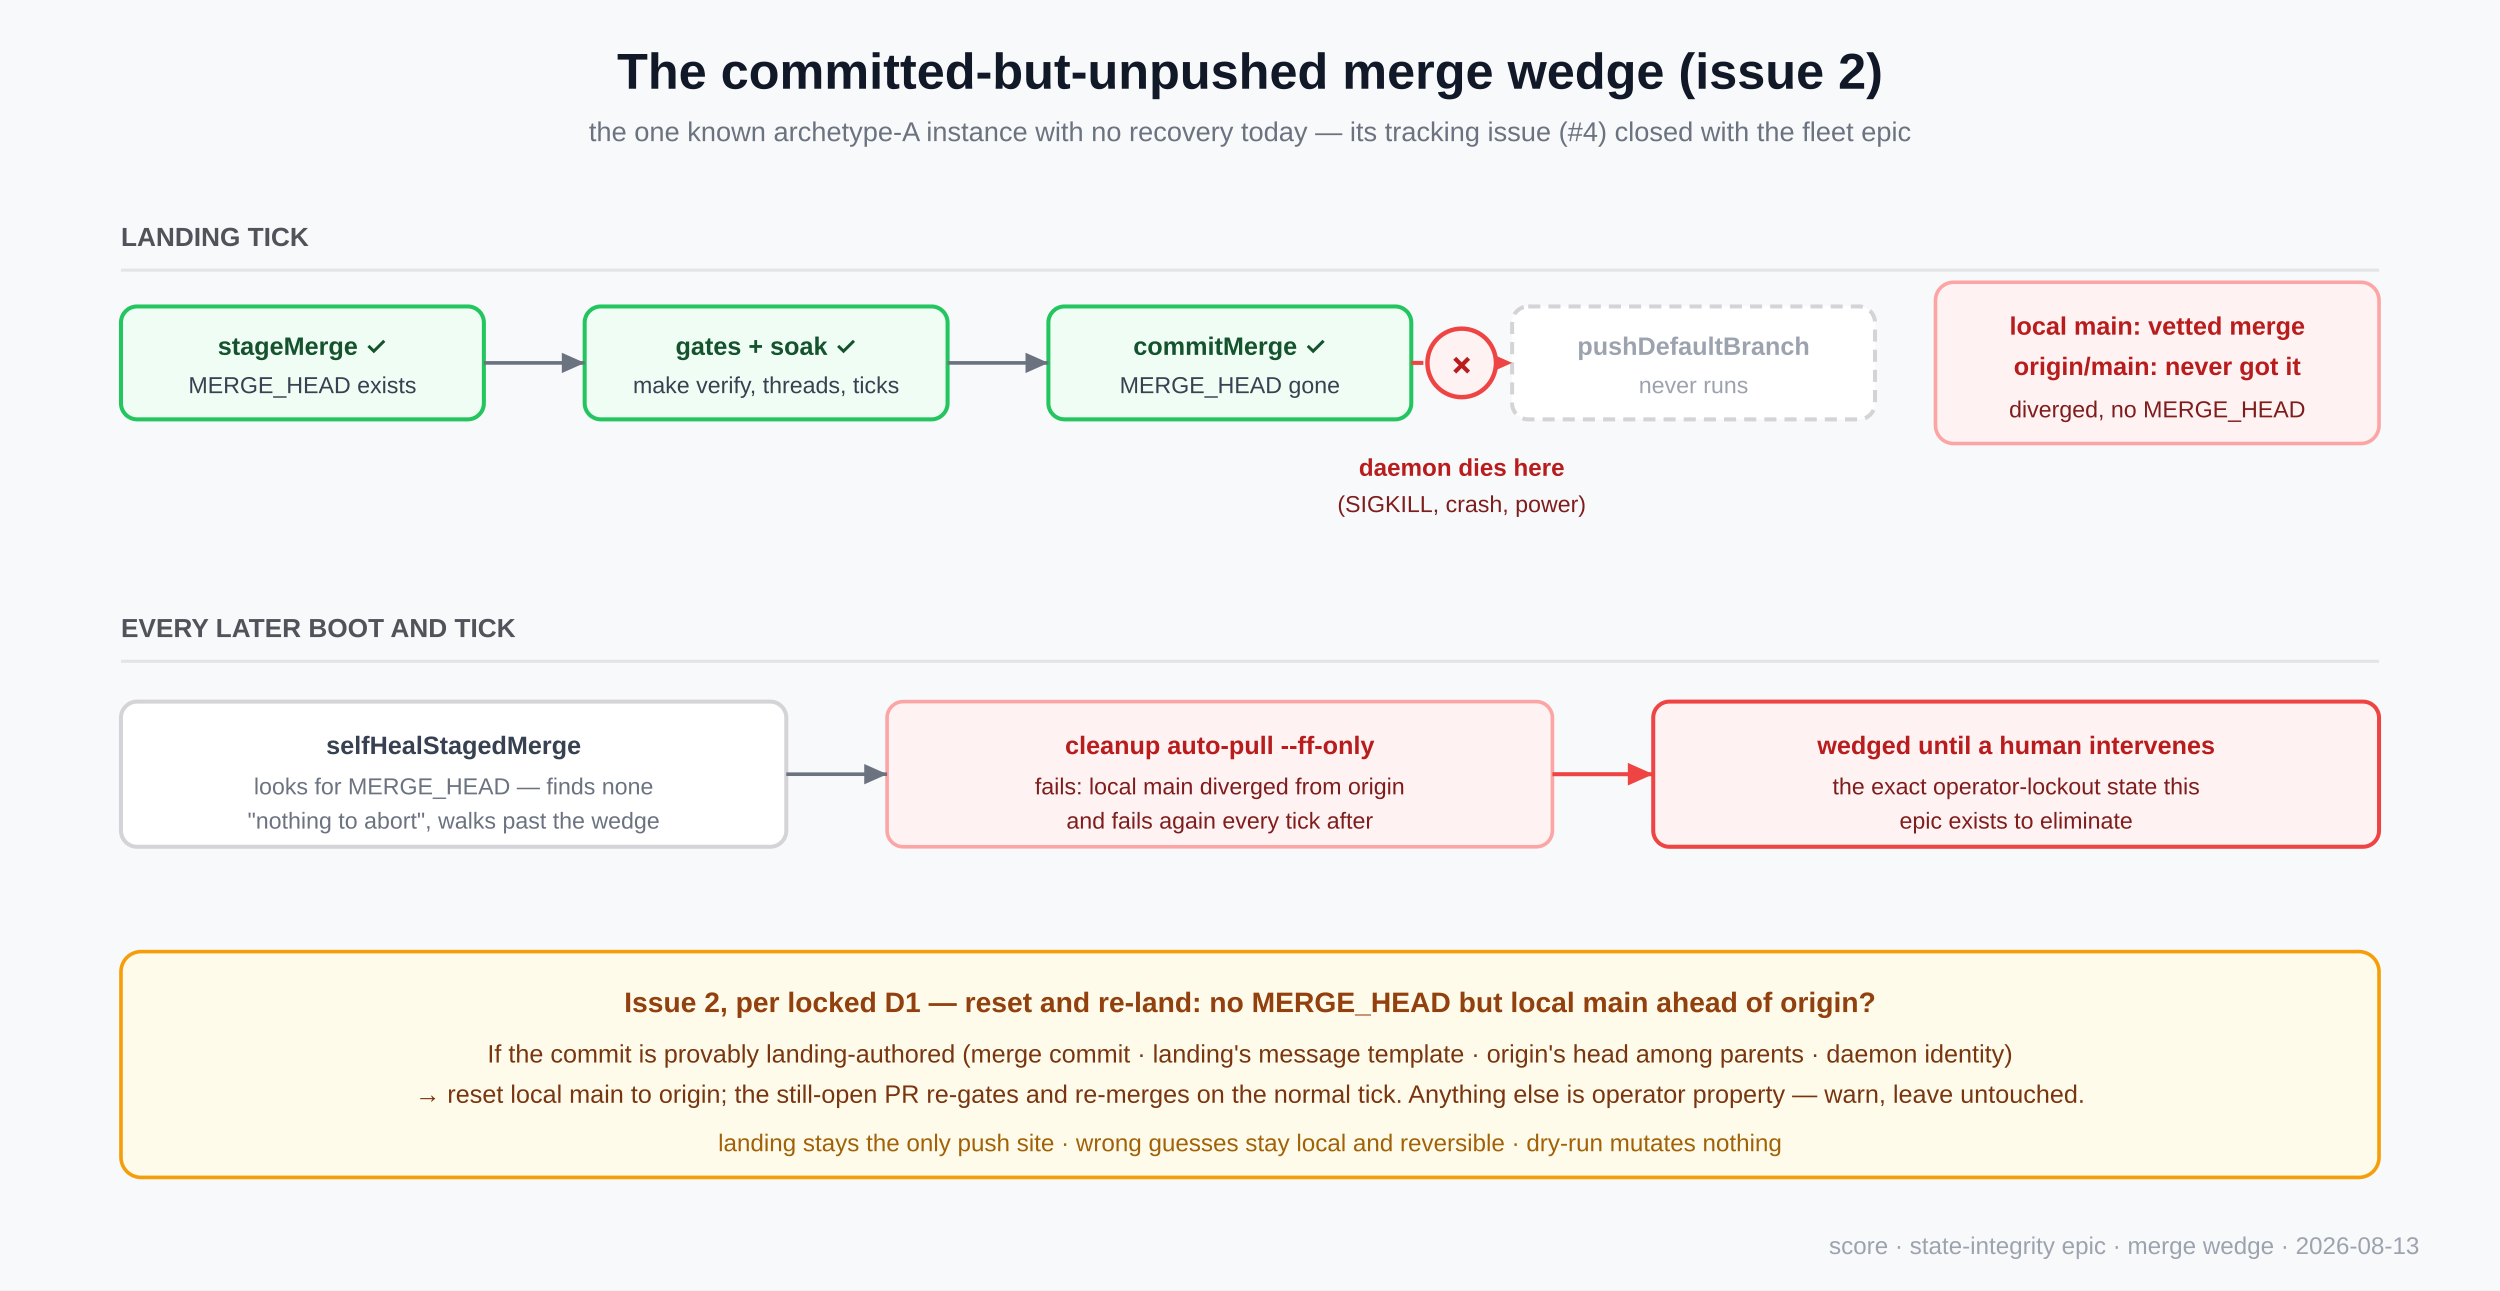
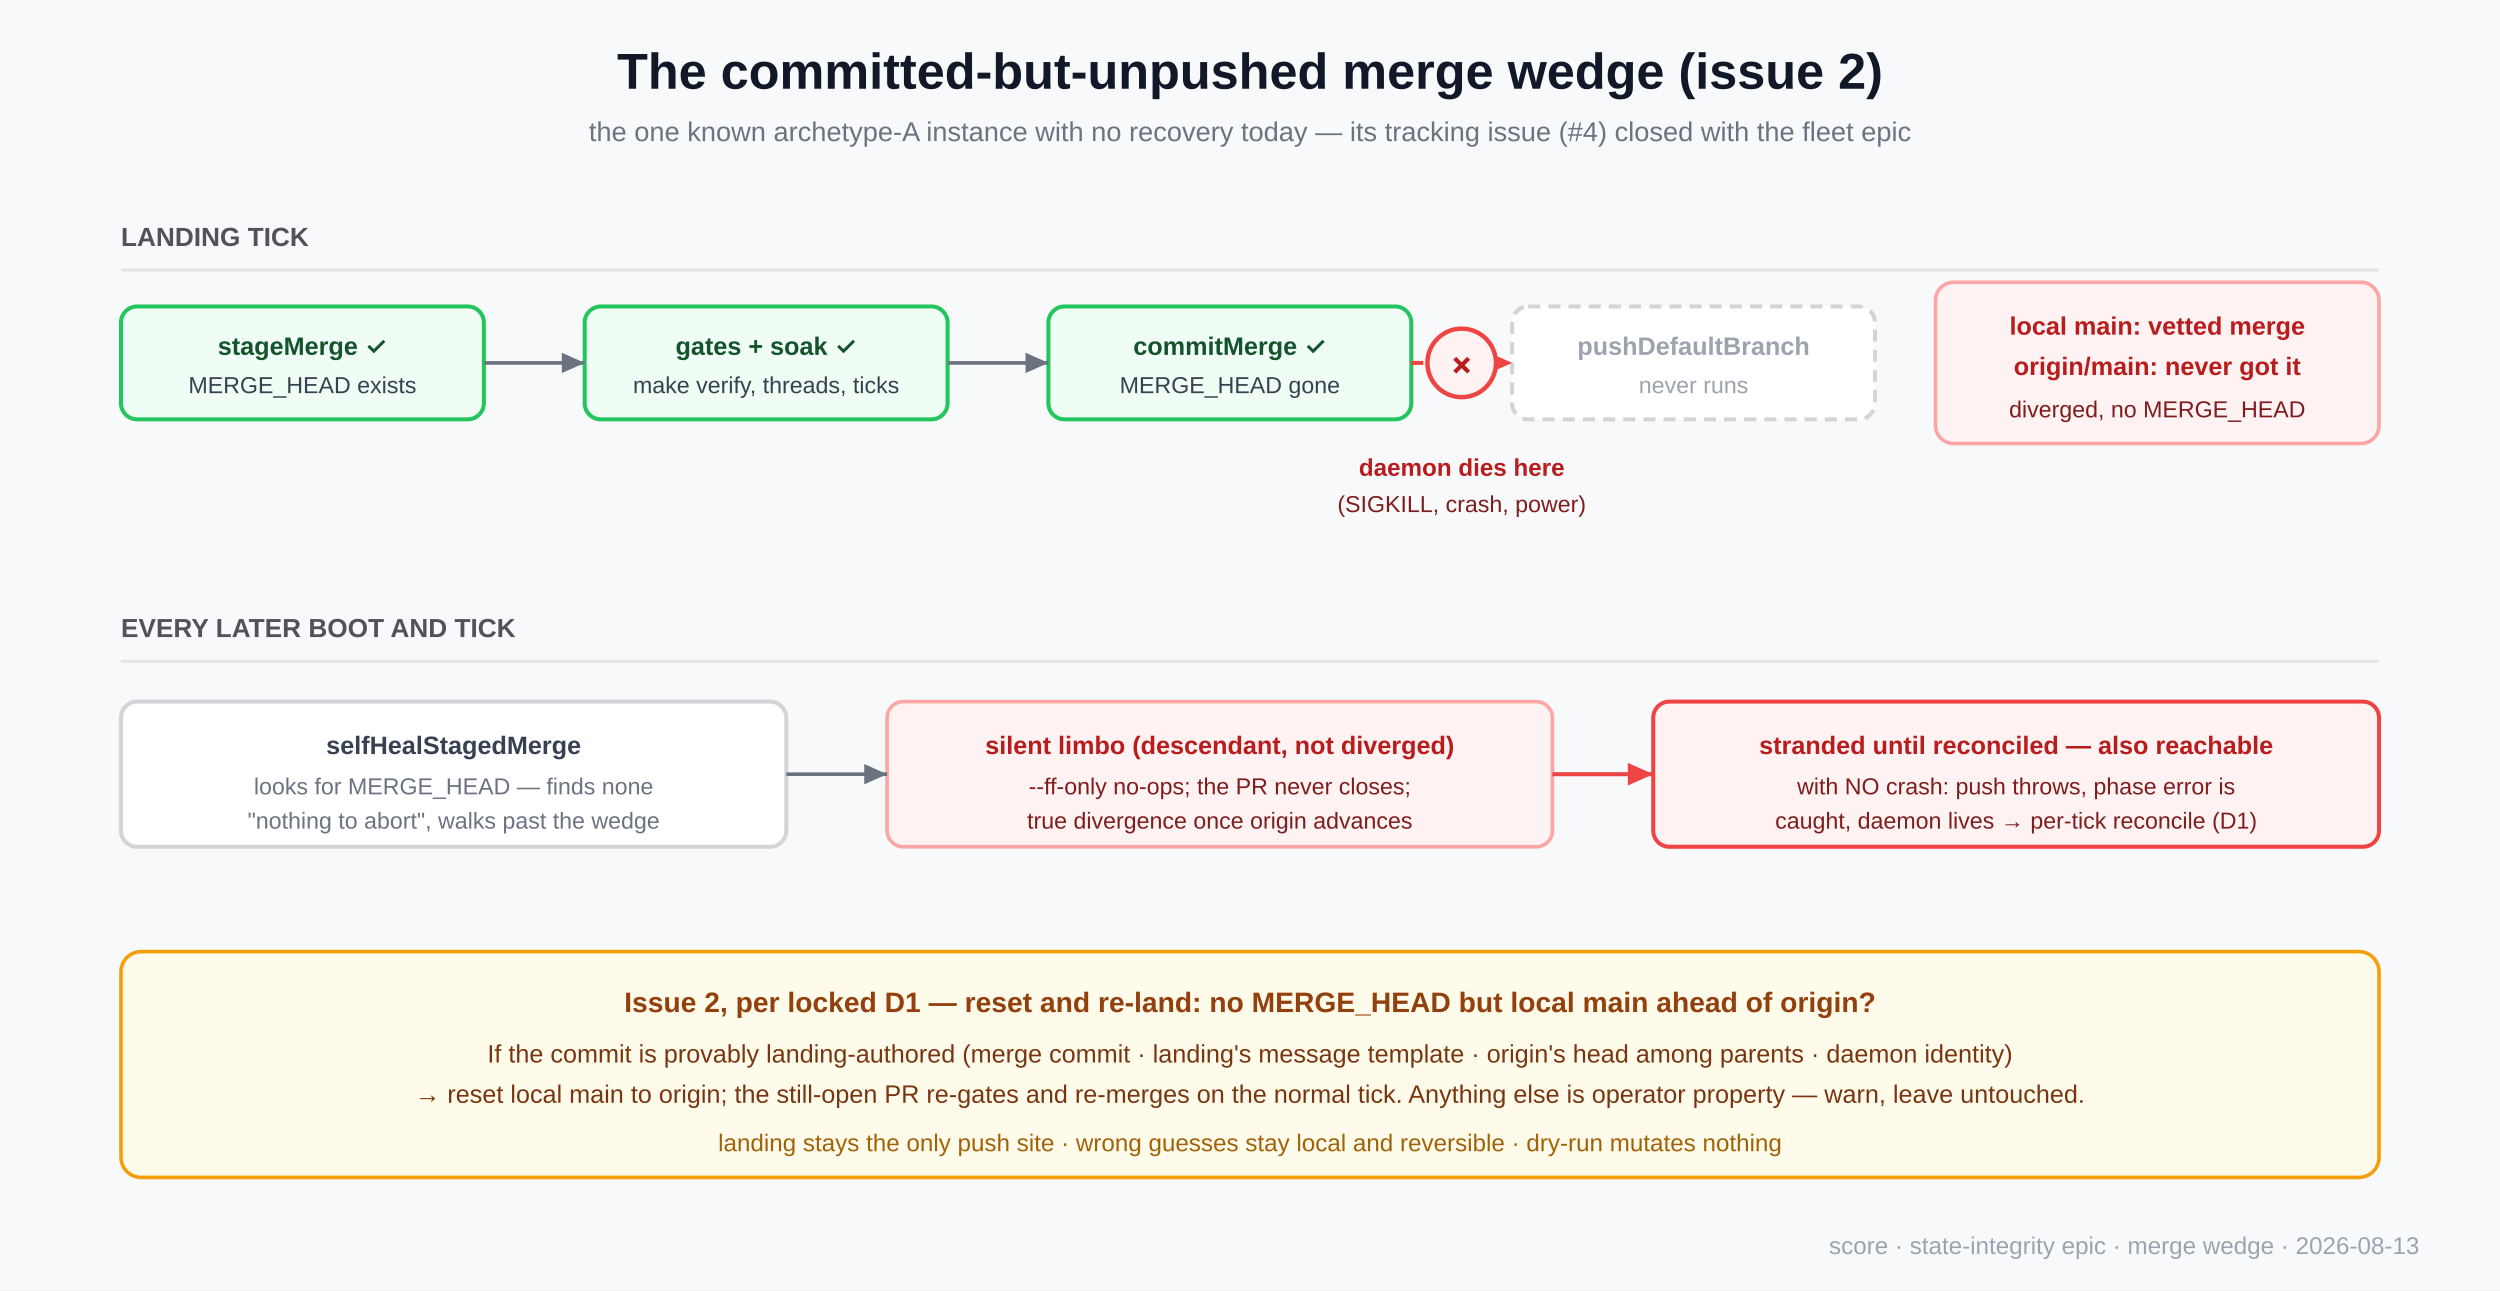
<svg xmlns="http://www.w3.org/2000/svg" viewBox="0 0 1240 640" font-family="ui-sans-serif, -apple-system, 'Helvetica Neue', Arial, sans-serif">
  <defs>
    <marker id="arr2" viewBox="0 0 10 10" refX="9" refY="5" markerWidth="7" markerHeight="7" orient="auto-start-reverse">
      <path d="M 0 1 L 9 5 L 0 9 z" fill="#6b7280" />
    </marker>
    <marker id="arrred2" viewBox="0 0 10 10" refX="9" refY="5" markerWidth="7" markerHeight="7" orient="auto-start-reverse">
      <path d="M 0 1 L 9 5 L 0 9 z" fill="#ef4444" />
    </marker>
  </defs>
  <rect x="0" y="0" width="1240" height="640" fill="#f8f9fa" />
  <text x="620" y="44" text-anchor="middle" font-size="25" font-weight="700" fill="#111827">The committed-but-unpushed merge wedge (issue 2)</text>
  <text x="620" y="70" text-anchor="middle" font-size="13.5" fill="#6b7280">the one known archetype-A instance with no recovery today — its tracking issue (#4) closed with the fleet epic</text>
  <text x="60" y="122" font-size="13" font-weight="700" fill="#52525b">LANDING TICK</text>
  <line x1="60" y1="134" x2="1180" y2="134" stroke="#e4e4e7" stroke-width="1.5" />
  <rect x="60" y="152" width="180" height="56" rx="8" fill="#f0fdf4" stroke="#22c55e" stroke-width="2" />
  <text x="150" y="176" text-anchor="middle" font-size="12.5" font-weight="600" fill="#14532d">stageMerge ✓</text>
  <text x="150" y="195" text-anchor="middle" font-size="11.5" fill="#374151">MERGE_HEAD exists</text>
  <rect x="290" y="152" width="180" height="56" rx="8" fill="#f0fdf4" stroke="#22c55e" stroke-width="2" />
  <text x="380" y="176" text-anchor="middle" font-size="12.5" font-weight="600" fill="#14532d">gates + soak ✓</text>
  <text x="380" y="195" text-anchor="middle" font-size="11.5" fill="#374151">make verify, threads, ticks</text>
  <rect x="520" y="152" width="180" height="56" rx="8" fill="#f0fdf4" stroke="#22c55e" stroke-width="2" />
  <text x="610" y="176" text-anchor="middle" font-size="12.5" font-weight="600" fill="#14532d">commitMerge ✓</text>
  <text x="610" y="195" text-anchor="middle" font-size="11.5" fill="#374151">MERGE_HEAD gone</text>
  <rect x="750" y="152" width="180" height="56" rx="8" fill="#ffffff" stroke="#d4d4d8" stroke-width="2" stroke-dasharray="6 4" />
  <text x="840" y="176" text-anchor="middle" font-size="12.5" font-weight="600" fill="#9ca3af">pushDefaultBranch</text>
  <text x="840" y="195" text-anchor="middle" font-size="11.5" fill="#9ca3af">never runs</text>
  <line x1="240" y1="180" x2="290" y2="180" stroke="#6b7280" stroke-width="1.8" marker-end="url(#arr2)" />
  <line x1="470" y1="180" x2="520" y2="180" stroke="#6b7280" stroke-width="1.8" marker-end="url(#arr2)" />
  <line x1="700" y1="180" x2="750" y2="180" stroke="#ef4444" stroke-width="2" stroke-dasharray="6 4" marker-end="url(#arrred2)" />
  <circle cx="725" cy="180" r="17" fill="#fef2f2" stroke="#ef4444" stroke-width="2.2" />
  <text x="725" y="186" text-anchor="middle" font-size="15" font-weight="700" fill="#b91c1c">✗</text>
  <text x="725" y="236" text-anchor="middle" font-size="12" font-weight="600" fill="#b91c1c">daemon dies here</text>
  <text x="725" y="254" text-anchor="middle" font-size="11.5" fill="#7f1d1d">(SIGKILL, crash, power)</text>
  <rect x="960" y="140" width="220" height="80" rx="9" fill="#fef2f2" stroke="#fca5a5" stroke-width="1.8" />
  <text x="1070" y="166" text-anchor="middle" font-size="12.5" font-weight="700" fill="#b91c1c">local main: vetted merge</text>
  <text x="1070" y="186" text-anchor="middle" font-size="12.5" font-weight="700" fill="#b91c1c">origin/main: never got it</text>
  <text x="1070" y="207" text-anchor="middle" font-size="11.5" fill="#7f1d1d">diverged, no MERGE_HEAD</text>
  <text x="60" y="316" font-size="13" font-weight="700" fill="#52525b">EVERY LATER BOOT AND TICK</text>
  <line x1="60" y1="328" x2="1180" y2="328" stroke="#e4e4e7" stroke-width="1.5" />
  <rect x="60" y="348" width="330" height="72" rx="8" fill="#ffffff" stroke="#d4d4d8" stroke-width="2" />
  <text x="225" y="374" text-anchor="middle" font-size="12.5" font-weight="600" fill="#374151">selfHealStagedMerge</text>
  <text x="225" y="394" text-anchor="middle" font-size="11.5" fill="#6b7280">looks for MERGE_HEAD — finds none</text>
  <text x="225" y="411" text-anchor="middle" font-size="11.5" fill="#6b7280">"nothing to abort", walks past the wedge</text>
  <rect x="440" y="348" width="330" height="72" rx="8" fill="#fef2f2" stroke="#fca5a5" stroke-width="1.8" />
-   <text x="605" y="374" text-anchor="middle" font-size="12.5" font-weight="600" fill="#b91c1c">cleanup auto-pull --ff-only</text>
-   <text x="605" y="394" text-anchor="middle" font-size="11.5" fill="#7f1d1d">fails: local main diverged from origin</text>
-   <text x="605" y="411" text-anchor="middle" font-size="11.5" fill="#7f1d1d">and fails again every tick after</text>
+   <text x="605" y="374" text-anchor="middle" font-size="12.5" font-weight="600" fill="#b91c1c">silent limbo (descendant, not diverged)</text>
+   <text x="605" y="394" text-anchor="middle" font-size="11.5" fill="#7f1d1d">--ff-only no-ops; the PR never closes;</text>
+   <text x="605" y="411" text-anchor="middle" font-size="11.5" fill="#7f1d1d">true divergence once origin advances</text>
  <rect x="820" y="348" width="360" height="72" rx="8" fill="#fef2f2" stroke="#ef4444" stroke-width="2" />
-   <text x="1000" y="374" text-anchor="middle" font-size="12.5" font-weight="700" fill="#b91c1c">wedged until a human intervenes</text>
-   <text x="1000" y="394" text-anchor="middle" font-size="11.5" fill="#7f1d1d">the exact operator-lockout state this</text>
-   <text x="1000" y="411" text-anchor="middle" font-size="11.5" fill="#7f1d1d">epic exists to eliminate</text>
+   <text x="1000" y="374" text-anchor="middle" font-size="12.5" font-weight="700" fill="#b91c1c">stranded until reconciled — also reachable</text>
+   <text x="1000" y="394" text-anchor="middle" font-size="11.5" fill="#7f1d1d">with NO crash: push throws, phase error is</text>
+   <text x="1000" y="411" text-anchor="middle" font-size="11.5" fill="#7f1d1d">caught, daemon lives → per-tick reconcile (D1)</text>
  <line x1="390" y1="384" x2="440" y2="384" stroke="#6b7280" stroke-width="1.8" marker-end="url(#arr2)" />
  <line x1="770" y1="384" x2="820" y2="384" stroke="#ef4444" stroke-width="2" marker-end="url(#arrred2)" />
  <rect x="60" y="472" width="1120" height="112" rx="10" fill="#fffbeb" stroke="#f59e0b" stroke-width="1.8" />
  <text x="620" y="502" text-anchor="middle" font-size="14" font-weight="700" fill="#92400e">Issue 2, per locked D1 — reset and re-land: no MERGE_HEAD but local main ahead of origin?</text>
  <text x="620" y="527" text-anchor="middle" font-size="12.5" fill="#78350f">If the commit is provably landing-authored (merge commit · landing's message template · origin's head among parents · daemon identity)</text>
  <text x="620" y="547" text-anchor="middle" font-size="12.5" fill="#78350f">→ reset local main to origin; the still-open PR re-gates and re-merges on the normal tick. Anything else is operator property — warn, leave untouched.</text>
  <text x="620" y="571" text-anchor="middle" font-size="12" fill="#a16207">landing stays the only push site · wrong guesses stay local and reversible · dry-run mutates nothing</text>
  <text x="1200" y="622" text-anchor="end" font-size="12" fill="#9ca3af">score · state-integrity epic · merge wedge · 2026-08-13</text>
</svg>
